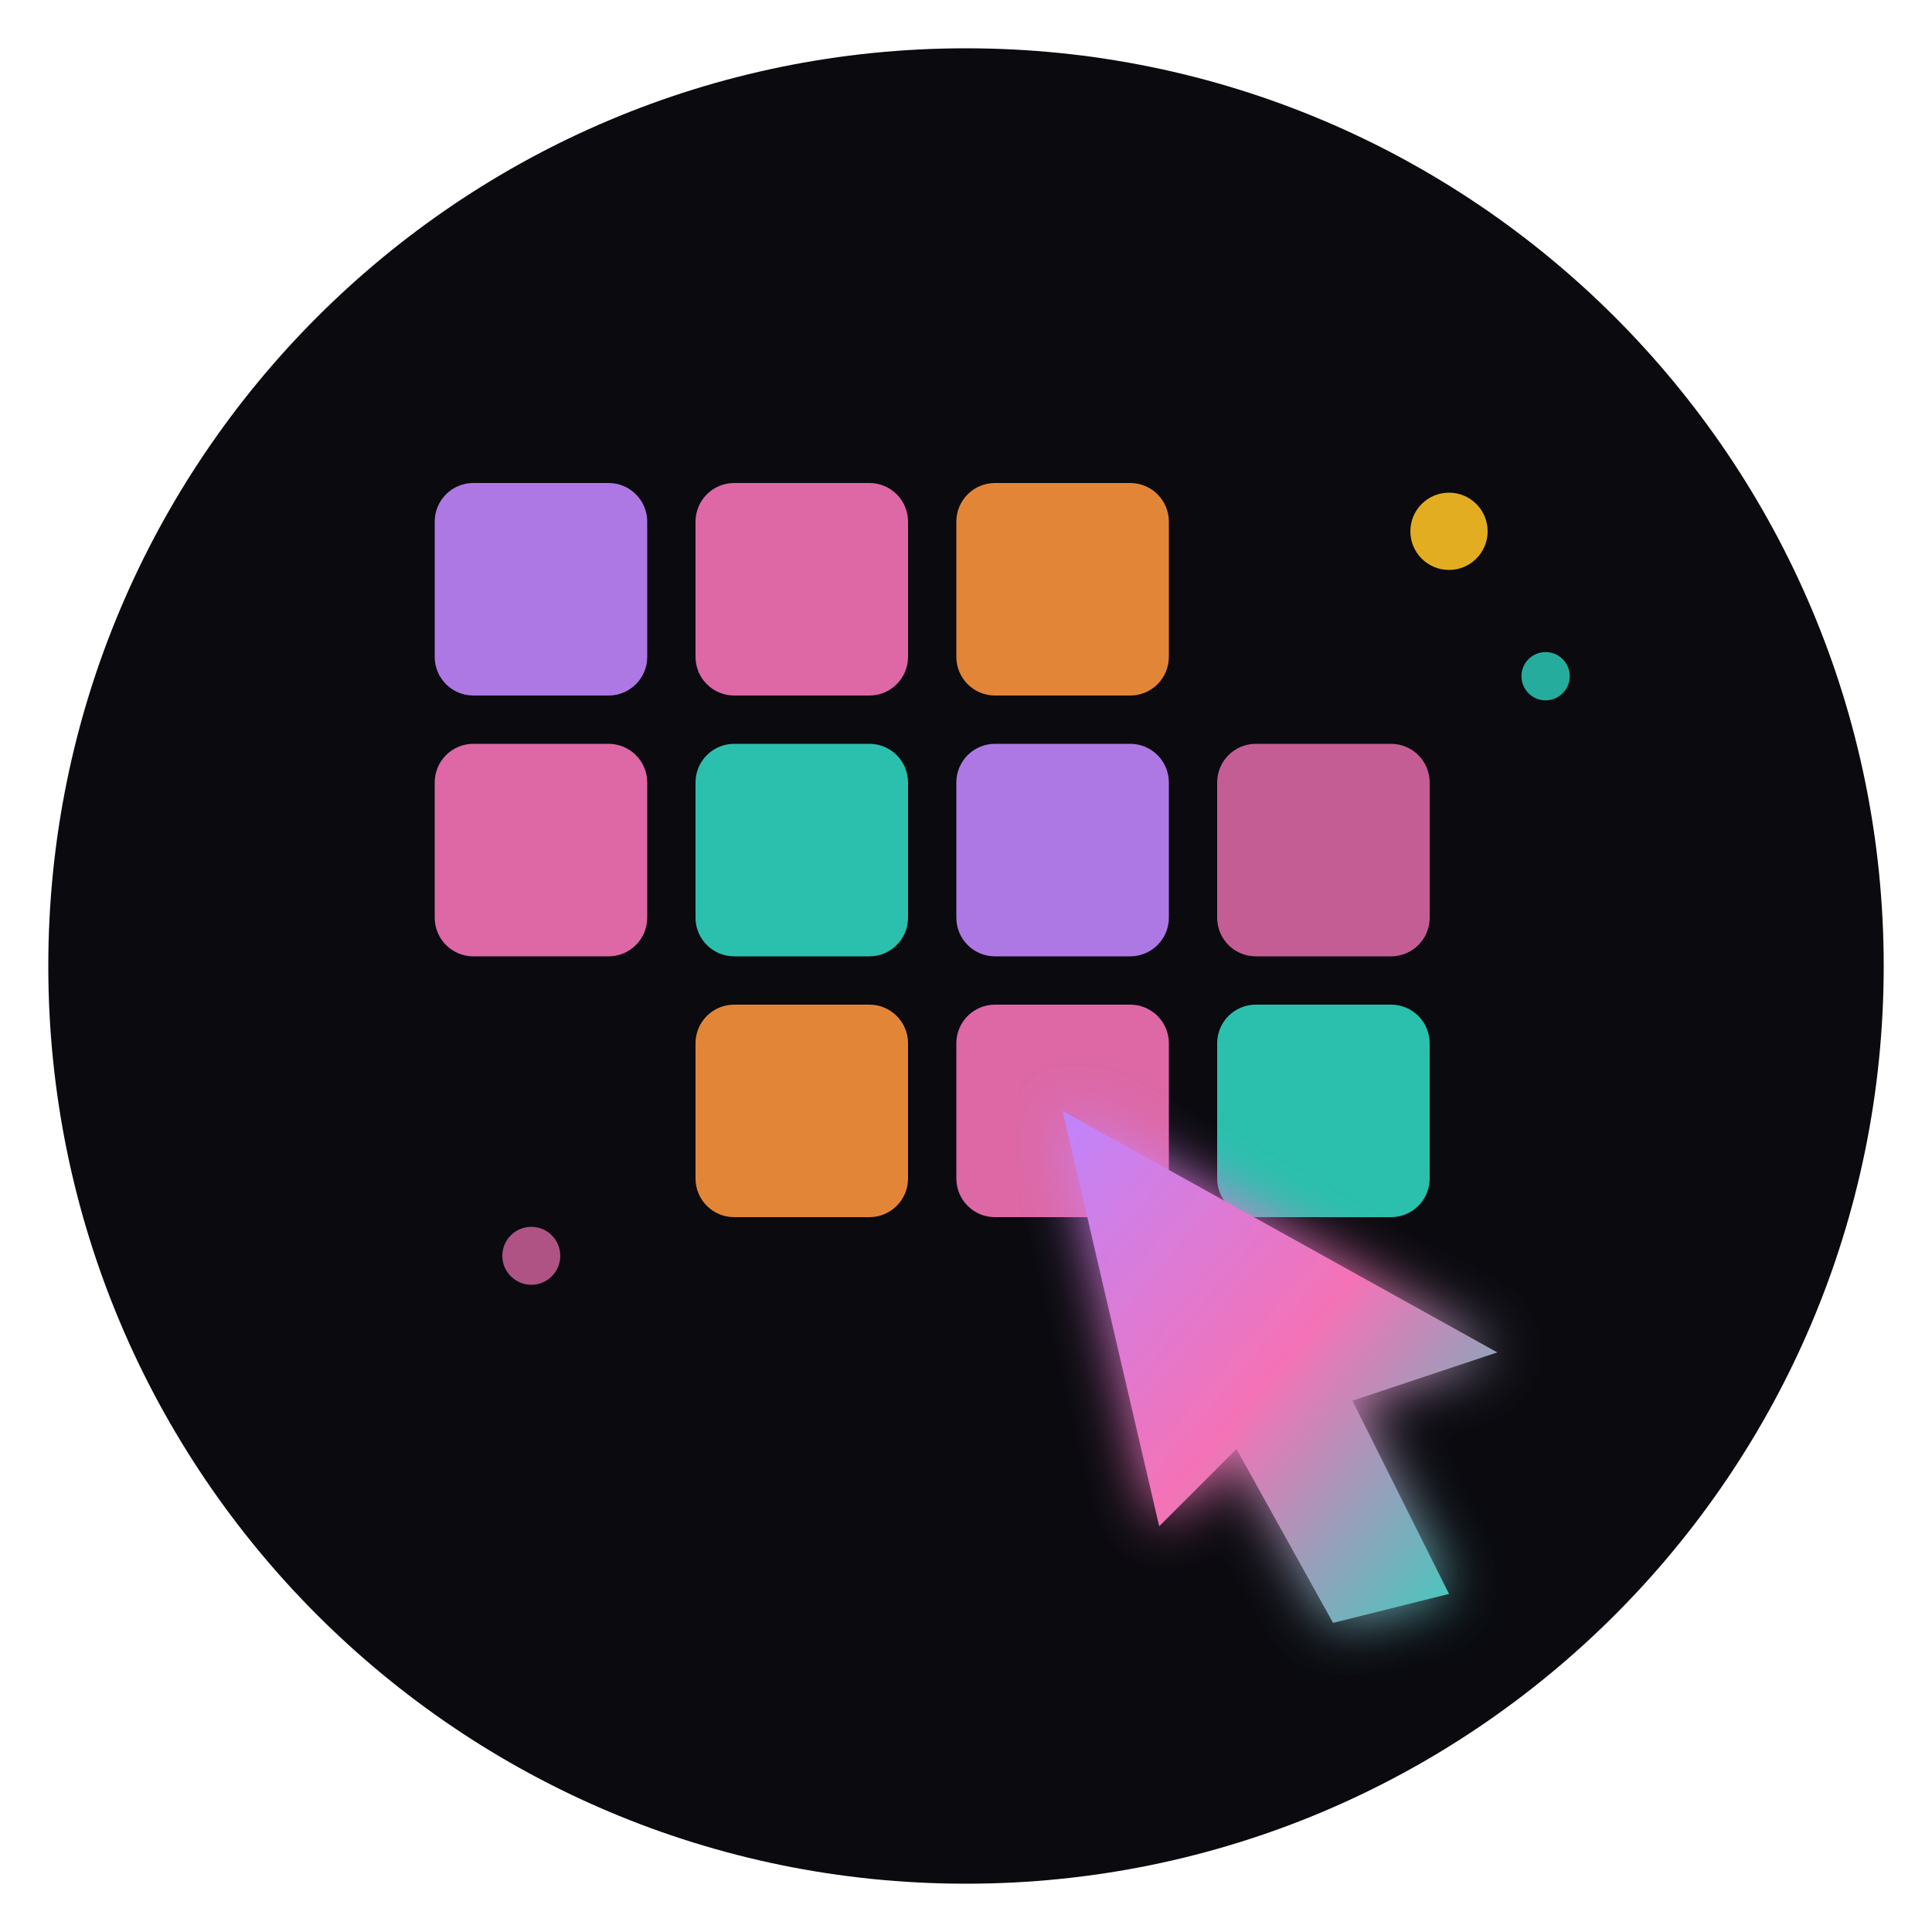
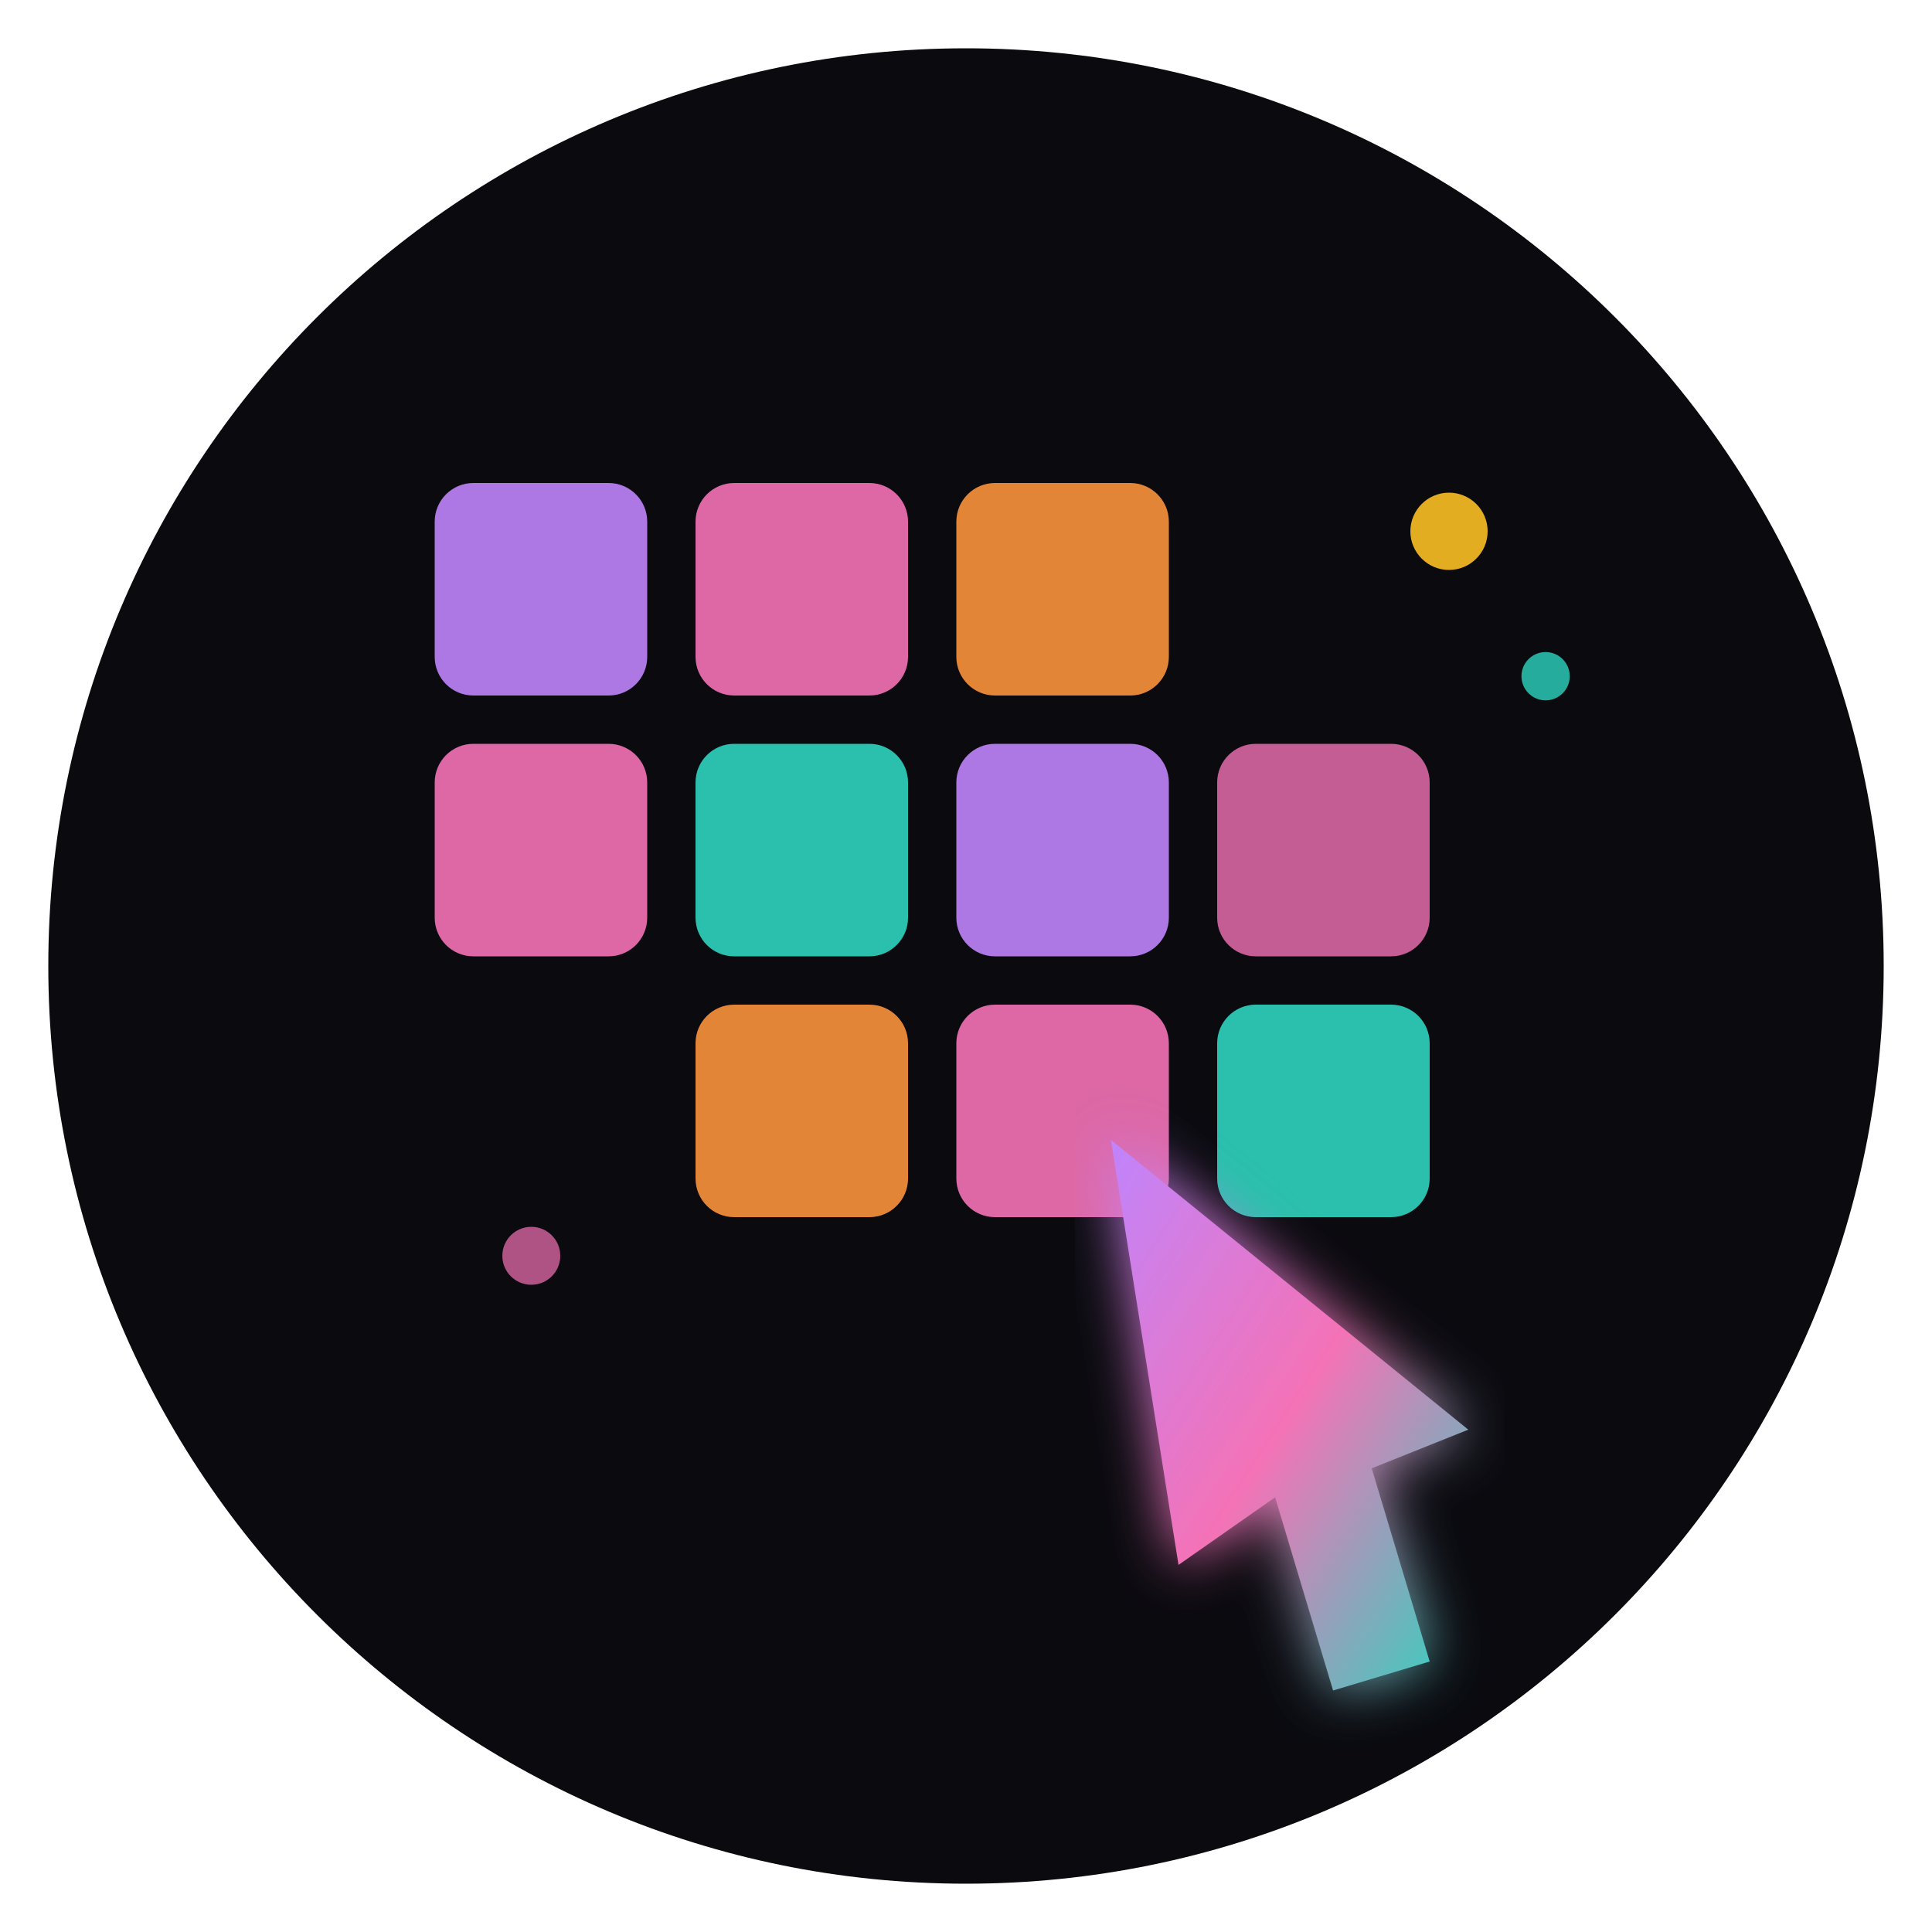
<svg xmlns="http://www.w3.org/2000/svg" viewBox="0 0 200 200">
  <defs>
    <linearGradient id="mainGradient" x1="0%" y1="0%" x2="100%" y2="100%">
      <stop offset="0%" style="stop-color:#c084fc" />
      <stop offset="50%" style="stop-color:#f472b6" />
      <stop offset="100%" style="stop-color:#2dd4bf" />
    </linearGradient>
    <filter id="glow">
      <feGaussianBlur stdDeviation="3" result="coloredBlur" />
      <feMerge>
        <feMergeNode in="coloredBlur" />
        <feMergeNode in="SourceGraphic" />
      </feMerge>
    </filter>
  </defs>
  <circle cx="100" cy="100" r="95" fill="#0a0a0f" />
  <rect x="45" y="50" width="22" height="22" rx="4" fill="#c084fc" opacity="0.9" />
  <rect x="72" y="50" width="22" height="22" rx="4" fill="#f472b6" opacity="0.9" />
  <rect x="99" y="50" width="22" height="22" rx="4" fill="#fb923c" opacity="0.9" />
  <rect x="45" y="77" width="22" height="22" rx="4" fill="#f472b6" opacity="0.9" />
  <rect x="72" y="77" width="22" height="22" rx="4" fill="#2dd4bf" opacity="0.9" />
  <rect x="99" y="77" width="22" height="22" rx="4" fill="#c084fc" opacity="0.9" />
  <rect x="126" y="77" width="22" height="22" rx="4" fill="#f472b6" opacity="0.8" />
  <rect x="72" y="104" width="22" height="22" rx="4" fill="#fb923c" opacity="0.9" />
  <rect x="99" y="104" width="22" height="22" rx="4" fill="#f472b6" opacity="0.9" />
  <rect x="126" y="104" width="22" height="22" rx="4" fill="#2dd4bf" opacity="0.9" />
-   <polygon points="110,115 155,140 140,145 150,165 138,168 128,150 120,158" fill="url(#mainGradient)" filter="url(#glow)" />
+   <path d="M115 118 L152 148 L142 152 L148 172 L138 175 L132 155 L122 162 Z" fill="url(#mainGradient)" filter="url(#glow)" />
  <circle cx="150" cy="55" r="4" fill="#fbbf24" opacity="0.9" />
  <circle cx="160" cy="70" r="2.5" fill="#2dd4bf" opacity="0.8" />
  <circle cx="55" cy="130" r="3" fill="#f472b6" opacity="0.7" />
</svg>
